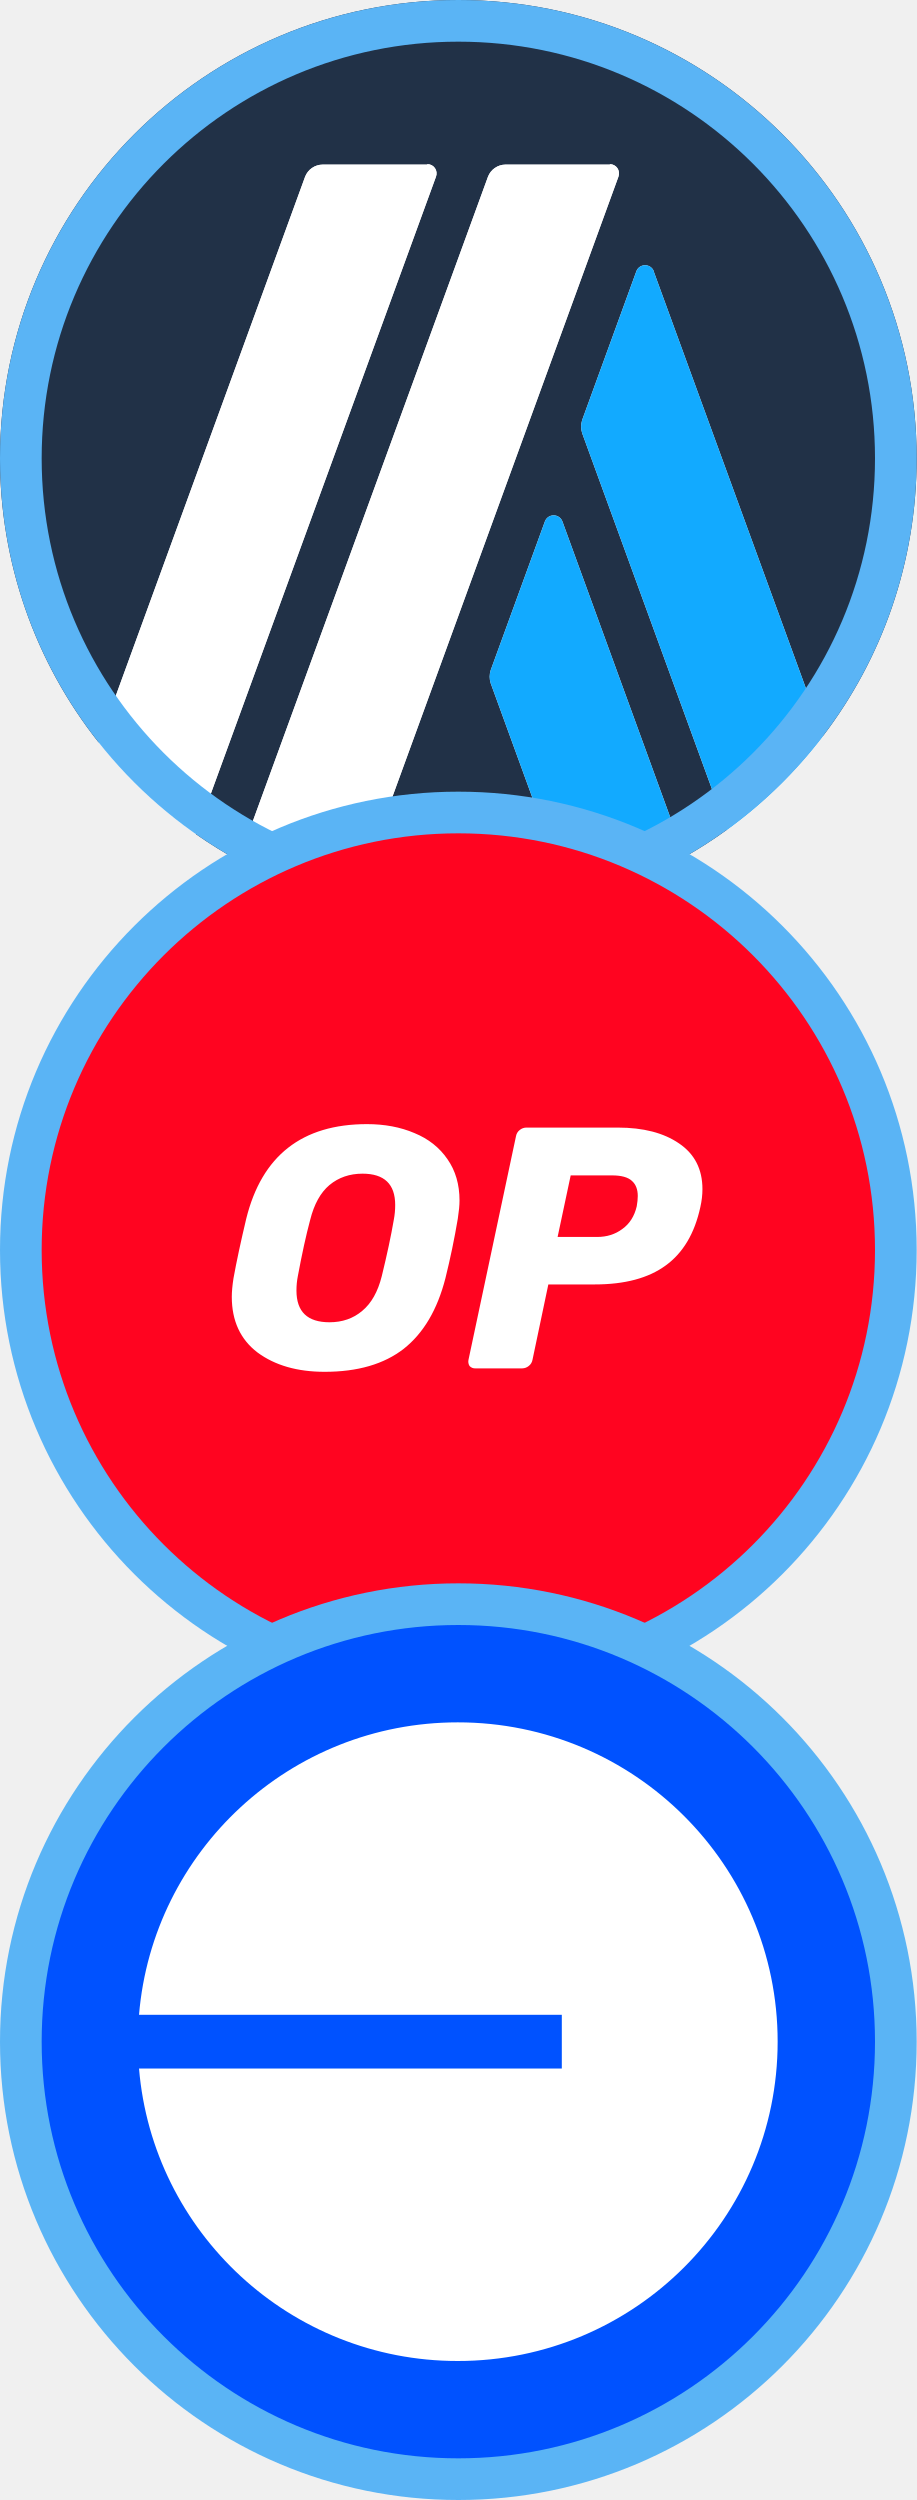
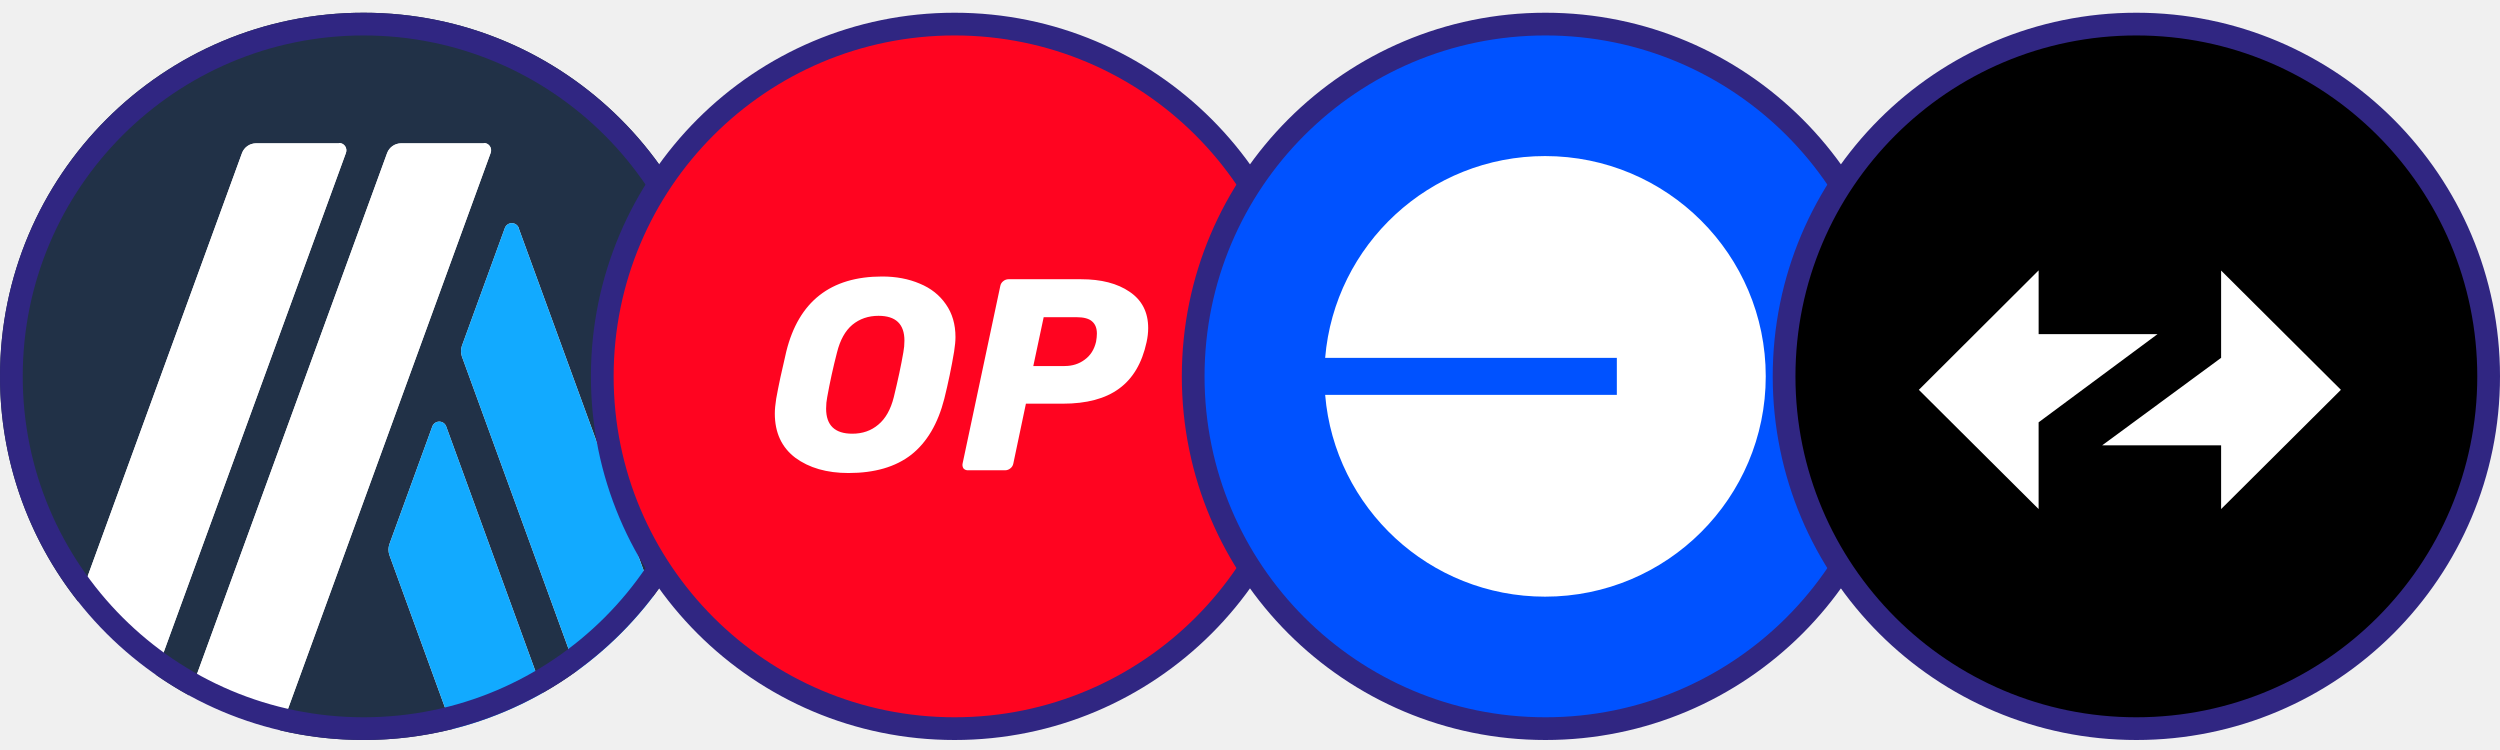
- <svg xmlns="http://www.w3.org/2000/svg" width="44" height="120" fill="none">
+ <svg xmlns="http://www.w3.org/2000/svg" width="110" height="33" fill="none">
  <g clip-path="url(#a)">
-     <g clip-path="url(#b)">
-       <path fill="#213147" d="M31.384 13.043v-.021a.448.448 0 0 0-.84 0l-2.602 7.143a1.028 1.028 0 0 0 0 .624l6.945 19.044c-.648.469-1.324.904-2.022 1.301l-5.87-16.106a.448.448 0 0 0-.84 0l-2.603 7.143a1.028 1.028 0 0 0 0 .624l3.84 10.54A22.044 22.044 0 0 1 22 44c-1.738 0-3.428-.201-5.05-.582L29.685 8.482a.443.443 0 0 0-.409-.602V7.9h-5.013a.91.91 0 0 0-.839.58L11.445 41.308a21.936 21.936 0 0 1-2.036-1.264L20.927 8.482a.443.443 0 0 0-.409-.602l-.021.021h-5.013a.91.91 0 0 0-.84.58l-9.906 27.16A21.905 21.905 0 0 1 0 22C0 9.85 9.85 0 22 0s22 9.85 22 22c0 5.005-1.67 9.619-4.486 13.315l-8.13-22.272Z" />
-       <path fill="#12AAFF" d="M32.865 41.134a21.851 21.851 0 0 1-5.473 2.2l-3.84-10.54a1.03 1.03 0 0 1 0-.623l2.604-7.143a.448.448 0 0 1 .839 0l5.87 16.106ZM39.514 35.315a22.124 22.124 0 0 1-4.627 4.518l-6.945-19.044a1.028 1.028 0 0 1 0-.624l2.603-7.143a.448.448 0 0 1 .839 0v.021l8.13 22.272Z" />
-       <path fill="#fff" d="M20.927 8.482 9.41 40.042a22.118 22.118 0 0 1-4.67-4.402l9.906-27.158a.91.91 0 0 1 .839-.581h5.013l.022-.022c.3 0 .516.302.408.603ZM29.684 8.482 16.951 43.417a21.838 21.838 0 0 1-5.506-2.11L23.423 8.482a.91.91 0 0 1 .84-.581h5.012v-.022c.302 0 .517.302.41.603Z" />
-       <circle cx="22" cy="22" r="21" stroke="#5AB4F5" stroke-width="2" />
-     </g>
-     <path fill="#FF0420" stroke="#5AB4F5" stroke-width="2" d="M43 60c0 11.598-9.402 21-21 21S1 71.598 1 60s9.402-21 21-21 21 9.402 21 21Z" />
-     <path fill="#fff" d="M15.584 65.847c-1.31 0-2.383-.308-3.22-.925-.825-.627-1.238-1.52-1.238-2.675 0-.242.027-.54.082-.892.143-.792.347-1.744.611-2.856.749-3.027 2.68-4.541 5.796-4.541.848 0 1.607.143 2.279.43.671.275 1.2.693 1.585 1.254.385.55.578 1.211.578 1.982 0 .23-.028.523-.083.875a37.39 37.39 0 0 1-.594 2.856c-.386 1.509-1.052 2.637-1.998 3.385-.947.738-2.213 1.107-3.798 1.107Zm.231-2.378c.617 0 1.14-.182 1.569-.545.44-.363.754-.92.941-1.668.253-1.034.446-1.937.578-2.708a3.79 3.79 0 0 0 .066-.71c0-1.001-.523-1.502-1.569-1.502-.616 0-1.144.181-1.585.545-.43.363-.737.919-.925 1.667-.198.738-.396 1.64-.594 2.708-.044.22-.066.452-.066.694 0 1.013.528 1.519 1.585 1.519ZM22.819 65.682a.35.35 0 0 1-.281-.115.395.395 0 0 1-.05-.298l2.28-10.733a.473.473 0 0 1 .18-.297.504.504 0 0 1 .314-.115h4.393c1.222 0 2.201.253 2.939.76.748.506 1.123 1.238 1.123 2.195 0 .276-.033.562-.1.859-.274 1.266-.83 2.201-1.667 2.807-.826.605-1.96.908-3.402.908H26.32l-.76 3.616a.474.474 0 0 1-.18.298.504.504 0 0 1-.315.115H22.82Zm5.845-6.308c.462 0 .864-.126 1.205-.38.353-.252.584-.616.694-1.09.033-.186.05-.351.05-.495 0-.319-.094-.56-.281-.726-.187-.176-.507-.264-.958-.264h-1.981l-.628 2.955h1.899Z" />
-     <circle cx="22" cy="98" r="21" fill="#0052FF" stroke="#5AB4F5" stroke-width="2" />
-     <g clip-path="url(#c)">
-       <path fill="#fff" d="M21.973 113.328c8.48 0 15.354-6.862 15.354-15.328 0-8.465-6.874-15.327-15.354-15.327-8.045 0-14.644 6.178-15.3 14.039h20.294v2.577H6.673c.656 7.861 7.255 14.039 15.3 14.039Z" />
-     </g>
+     <path fill="#213147" d="M22.825 10.046v-.016a.326.326 0 0 0-.61 0l-1.894 5.196a.747.747 0 0 0 0 .453l5.051 13.85c-.471.341-.962.658-1.47.947l-4.27-11.714a.326.326 0 0 0-.61 0l-1.893 5.195a.749.749 0 0 0 0 .454l2.792 7.665a16.03 16.03 0 0 1-3.92.484c-1.265 0-2.494-.146-3.673-.424l9.26-25.407a.322.322 0 0 0-.297-.438v.015h-3.646a.661.661 0 0 0-.61.423L8.323 30.602a15.958 15.958 0 0 1-1.48-.92L15.22 6.73a.322.322 0 0 0-.297-.438l-.016.015H11.26a.661.661 0 0 0-.61.423L3.446 26.48A15.93 15.93 0 0 1 0 16.56c0-8.837 7.163-16 16-16s16 7.163 16 16c0 3.64-1.215 6.995-3.262 9.684l-5.913-16.198Z" />
+     <path fill="#12AAFF" d="M23.902 30.476a15.898 15.898 0 0 1-3.98 1.6l-2.793-7.665a.747.747 0 0 1 0-.454l1.893-5.195c.11-.282.501-.282.61 0l4.27 11.714ZM28.738 26.244a16.086 16.086 0 0 1-3.366 3.285l-5.051-13.85a.747.747 0 0 1 0-.454l1.893-5.195c.11-.281.501-.281.61 0v.016l5.913 16.198Z" />
+     <path fill="#fff" d="M15.22 6.729 6.843 29.682a16.084 16.084 0 0 1-3.397-3.202L10.65 6.73a.661.661 0 0 1 .61-.423h3.647l.015-.015c.22 0 .376.219.298.438ZM21.588 6.729l-9.26 25.407a15.88 15.88 0 0 1-4.005-1.535L17.035 6.73a.661.661 0 0 1 .61-.423h3.646v-.015c.22 0 .376.219.297.438Z" />
+     <circle cx="16" cy="16.56" r="15.5" stroke="#302682" />
  </g>
+   <path fill="#FF0420" stroke="#302682" d="M57.5 16.56c0 8.56-6.94 15.5-15.5 15.5-8.56 0-15.5-6.94-15.5-15.5C26.5 8 33.44 1.06 42 1.06c8.56 0 15.5 6.94 15.5 15.5Z" />
+   <path fill="#fff" d="M37.334 20.813c-.953 0-1.734-.225-2.342-.673-.6-.456-.9-1.105-.9-1.945 0-.176.02-.393.06-.649.103-.576.252-1.269.444-2.077.544-2.202 1.95-3.303 4.215-3.303.616 0 1.169.104 1.657.313.488.2.873.504 1.153.912.28.4.42.88.42 1.441 0 .168-.02.38-.06.637a27.18 27.18 0 0 1-.432 2.077c-.28 1.097-.765 1.918-1.453 2.462-.689.536-1.61.805-2.762.805Zm.168-1.73c.448 0 .828-.132 1.14-.396.32-.264.549-.668.685-1.213.184-.752.324-1.409.42-1.97.032-.167.048-.34.048-.516 0-.728-.38-1.092-1.14-1.092-.449 0-.833.132-1.153.396-.313.264-.537.668-.673 1.213a26.077 26.077 0 0 0-.432 1.97c-.032.16-.048.327-.048.504 0 .736.384 1.104 1.153 1.104ZM42.595 20.693a.254.254 0 0 1-.204-.084.287.287 0 0 1-.036-.217l1.657-7.805a.344.344 0 0 1 .132-.217.366.366 0 0 1 .228-.084h3.194c.89 0 1.601.185 2.138.553.544.368.816.9.816 1.597 0 .2-.024.408-.072.624-.2.921-.604 1.602-1.212 2.042-.6.44-1.425.66-2.474.66H45.14l-.553 2.63a.344.344 0 0 1-.132.217.367.367 0 0 1-.228.084h-1.633Zm4.25-4.588c.337 0 .63-.092.877-.276.257-.184.425-.448.505-.793.024-.136.036-.256.036-.36 0-.232-.068-.408-.204-.528-.136-.128-.368-.192-.697-.192h-1.44l-.457 2.15h1.38Z" />
+   <circle cx="68" cy="16.56" r="15.5" fill="#0052FF" stroke="#302682" />
+   <g clip-path="url(#b)">
+     <path fill="#fff" d="M67.983 26.253c5.363 0 9.71-4.34 9.71-9.693s-4.347-9.693-9.71-9.693c-5.088 0-9.261 3.907-9.676 8.878h12.834v1.63H58.307c.415 4.972 4.588 8.878 9.676 8.878Z" />
+   </g>
+   <circle cx="94" cy="16.56" r="15.5" fill="#000" stroke="#302682" />
+   <path fill="#fff" fill-rule="evenodd" d="m103 17.152-5.271-5.248v3.841l-5.232 3.849h5.232v2.805L103 17.152ZM84.428 17.152l5.271 5.247v-3.817l5.232-3.88H89.7v-2.806l-5.27 5.256Z" clip-rule="evenodd" />
  <defs>
    <clipPath id="a">
-       <path fill="#fff" d="M0 0h44v120H0z" />
+       <path fill="#fff" d="M0 .56h32v32H0z" />
    </clipPath>
    <clipPath id="b">
-       <path fill="#fff" d="M0 0h44v44H0z" />
-     </clipPath>
-     <clipPath id="c">
-       <path fill="#fff" d="M6.188 82.188h31.625v31.624H6.186z" />
+       <path fill="#fff" d="M58 6.56h20v20H58z" />
    </clipPath>
  </defs>
</svg>
